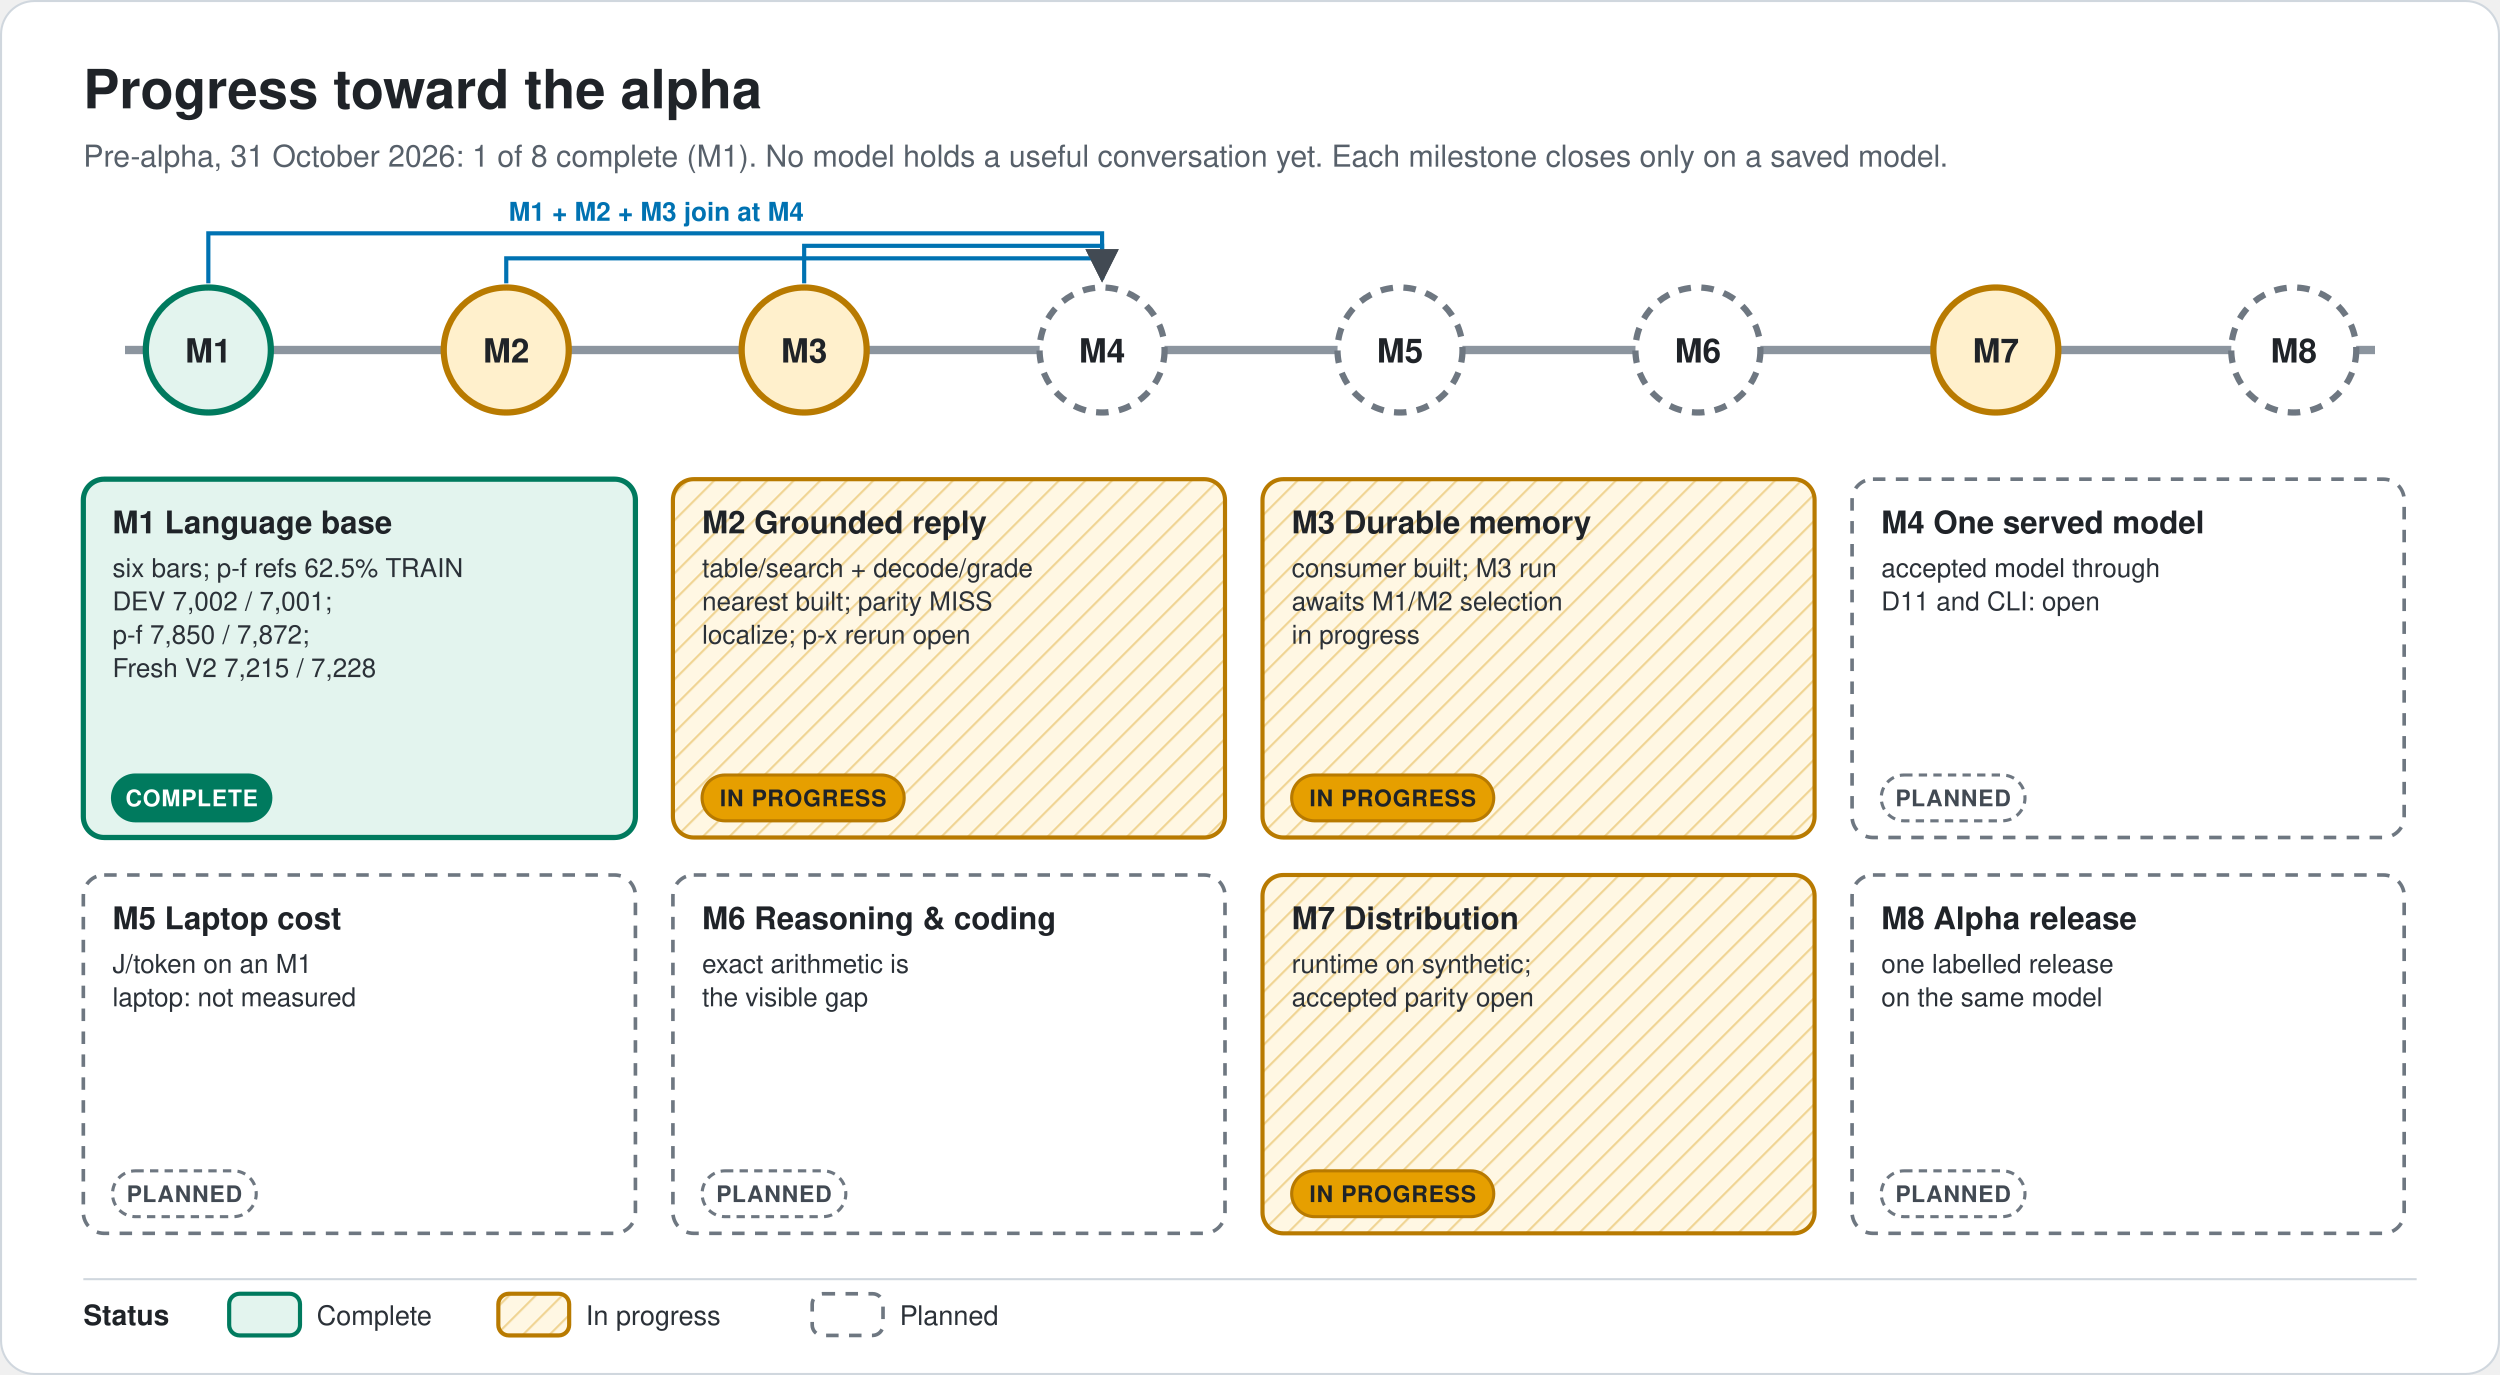
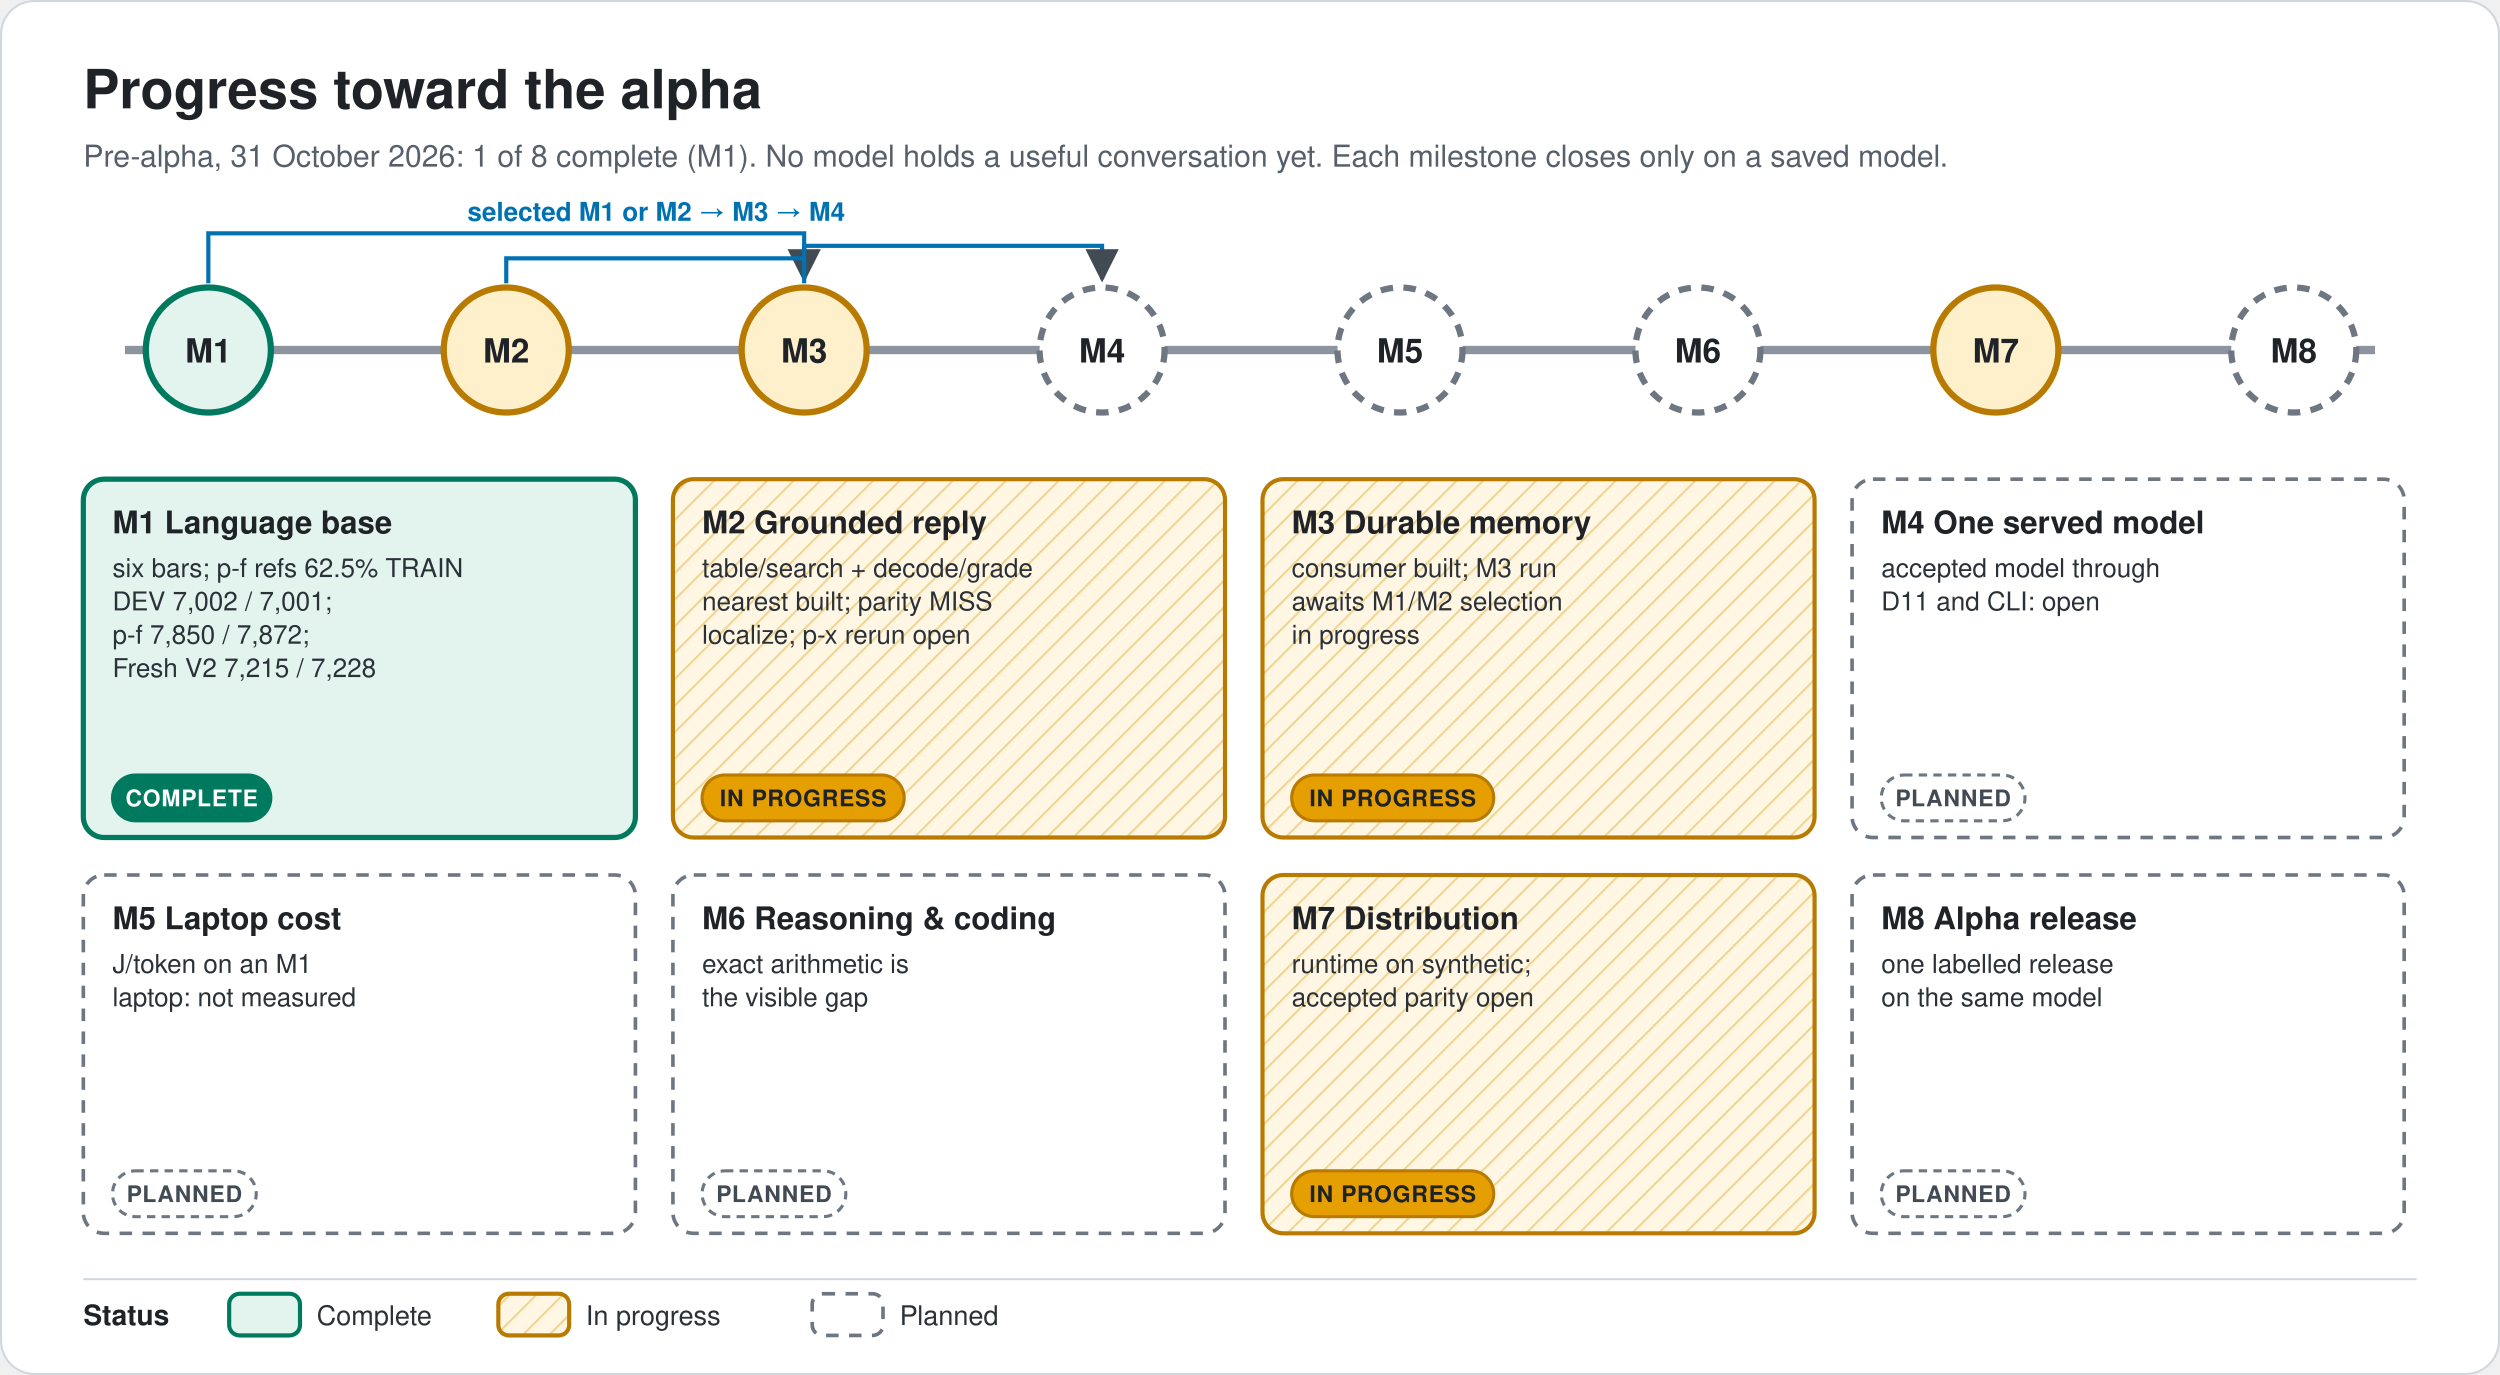
<svg xmlns="http://www.w3.org/2000/svg" viewBox="0 0 1200 660" width="1200" height="660" role="img" aria-labelledby="t d" font-family="-apple-system, BlinkMacSystemFont, 'Segoe UI', Helvetica, Arial, sans-serif">
  <defs>
    <marker id="ah" viewBox="0 0 10 10" refX="9" refY="5" markerWidth="8" markerHeight="8" orient="auto-start-reverse">
      <path d="M0,0 L10,5 L0,10 z" fill="#424A53" />
    </marker>
    <pattern id="hP" width="9" height="9" patternUnits="userSpaceOnUse" patternTransform="rotate(45)">
      <rect width="9" height="9" fill="#FFF7E3" />
      <line x1="0" y1="0" x2="0" y2="9" stroke="#F1D79A" stroke-width="2.2" />
    </pattern>
    <pattern id="hF" width="8" height="8" patternUnits="userSpaceOnUse">
      <rect width="8" height="8" fill="#F0F2F4" />
      <path d="M0,0 L8,8 M8,0 L0,8" stroke="#D3D8DD" stroke-width="1" />
    </pattern>
  </defs>
  <rect x="0.5" y="0.5" width="1199" height="659" rx="16" fill="#FFFFFF" stroke="#D0D7DE" stroke-width="1" />
  <text x="40" y="52" font-size="26" font-weight="700" fill="#1F2328" text-anchor="start">Progress toward the alpha</text>
  <text x="40" y="80" font-size="14.5" font-weight="400" fill="#57606A" text-anchor="start">Pre-alpha, 31 October 2026: 1 of 8 complete (M1). No model holds a useful conversation yet. Each milestone closes only on a saved model.</text>
  <path d="M60,168 L1140,168" fill="none" stroke="#8C959F" stroke-width="4" />
  <circle cx="100" cy="168" r="30" fill="#E3F4EE" stroke="#007A5E" stroke-width="3" />
  <text x="100" y="174" font-size="16" font-weight="700" fill="#1F2328" text-anchor="middle">M1</text>
  <circle cx="243" cy="168" r="30" fill="#FFF0CC" stroke="#B87A00" stroke-width="3" />
  <text x="243" y="174" font-size="16" font-weight="700" fill="#1F2328" text-anchor="middle">M2</text>
  <circle cx="386" cy="168" r="30" fill="#FFF0CC" stroke="#B87A00" stroke-width="3" />
  <text x="386" y="174" font-size="16" font-weight="700" fill="#1F2328" text-anchor="middle">M3</text>
  <circle cx="529" cy="168" r="30" fill="#FFFFFF" stroke="#6E7781" stroke-width="3" stroke-dasharray="6 5" />
  <text x="529" y="174" font-size="16" font-weight="700" fill="#1F2328" text-anchor="middle">M4</text>
  <circle cx="672" cy="168" r="30" fill="#FFFFFF" stroke="#6E7781" stroke-width="3" stroke-dasharray="6 5" />
  <text x="672" y="174" font-size="16" font-weight="700" fill="#1F2328" text-anchor="middle">M5</text>
  <circle cx="815" cy="168" r="30" fill="#FFFFFF" stroke="#6E7781" stroke-width="3" stroke-dasharray="6 5" />
  <text x="815" y="174" font-size="16" font-weight="700" fill="#1F2328" text-anchor="middle">M6</text>
  <circle cx="958" cy="168" r="30" fill="#FFF0CC" stroke="#B87A00" stroke-width="3" />
  <text x="958" y="174" font-size="16" font-weight="700" fill="#1F2328" text-anchor="middle">M7</text>
  <circle cx="1101" cy="168" r="30" fill="#FFFFFF" stroke="#6E7781" stroke-width="3" stroke-dasharray="6 5" />
  <text x="1101" y="174" font-size="16" font-weight="700" fill="#1F2328" text-anchor="middle">M8</text>
-   <path d="M100,136 L100,112 L529,112 L529,134" fill="none" stroke="#0072B2" stroke-width="2" marker-end="url(#ah)" />
-   <path d="M243,136 L243,124 L529,124" fill="none" stroke="#0072B2" stroke-width="2" />
+   <path d="M100,136 L100,112 L386,112 L386,134" fill="none" stroke="#0072B2" stroke-width="2" marker-end="url(#ah)" />
+   <path d="M243,136 L243,124 L386,124" fill="none" stroke="#0072B2" stroke-width="2" />
  <path d="M386,136 L386,118 L529,118 L529,134" fill="none" stroke="#0072B2" stroke-width="2" marker-end="url(#ah)" />
-   <text x="315" y="106" font-size="12.5" font-weight="700" fill="#0072B2" text-anchor="middle">M1 + M2 + M3 join at M4</text>
+   <text x="315" y="106" font-size="12.5" font-weight="700" fill="#0072B2" text-anchor="middle">selected M1 or M2 → M3 → M4</text>
  <rect x="40" y="230" width="265" height="172" rx="10" fill="#E3F4EE" stroke="#007A5E" stroke-width="2.5" />
  <text x="54" y="256" font-size="15" font-weight="700" fill="#1F2328" text-anchor="start">M1  Language base</text>
  <text x="54" y="277" font-size="12.5" font-weight="400" fill="#2B3138" text-anchor="start">six bars; p-f refs 62.5% TRAIN</text>
  <text x="54" y="293" font-size="12.5" font-weight="400" fill="#2B3138" text-anchor="start">DEV 7,002 / 7,001;</text>
  <text x="54" y="309" font-size="12.5" font-weight="400" fill="#2B3138" text-anchor="start">p-f 7,850 / 7,872;</text>
  <text x="54" y="325" font-size="12.5" font-weight="400" fill="#2B3138" text-anchor="start">Fresh V2 7,215 / 7,228</text>
  <rect x="54" y="372" width="76" height="22" rx="11" fill="#007A5E" stroke="#007A5E" stroke-width="1.5" />
  <text x="92" y="387" font-size="11" font-weight="700" fill="#FFFFFF" text-anchor="middle" letter-spacing="0.4">COMPLETE</text>
  <rect x="323" y="230" width="265" height="172" rx="10" fill="url(#hP)" stroke="#B87A00" stroke-width="2" />
  <text x="337" y="256" font-size="15" font-weight="700" fill="#1F2328" text-anchor="start">M2  Grounded reply</text>
  <text x="337" y="277" font-size="12.5" font-weight="400" fill="#2B3138" text-anchor="start">table/search + decode/grade</text>
  <text x="337" y="293" font-size="12.5" font-weight="400" fill="#2B3138" text-anchor="start">nearest built; parity MISS</text>
  <text x="337" y="309" font-size="12.5" font-weight="400" fill="#2B3138" text-anchor="start">localize; p-x rerun open</text>
  <rect x="337" y="372" width="97" height="22" rx="11" fill="#E69F00" stroke="#B87A00" stroke-width="1.5" />
  <text x="385.5" y="387" font-size="11" font-weight="700" fill="#1F2328" text-anchor="middle" letter-spacing="0.4">IN PROGRESS</text>
  <rect x="606" y="230" width="265" height="172" rx="10" fill="url(#hP)" stroke="#B87A00" stroke-width="2" />
  <text x="620" y="256" font-size="15" font-weight="700" fill="#1F2328" text-anchor="start">M3  Durable memory</text>
  <text x="620" y="277" font-size="12.5" font-weight="400" fill="#2B3138" text-anchor="start">consumer built; M3 run</text>
  <text x="620" y="293" font-size="12.5" font-weight="400" fill="#2B3138" text-anchor="start">awaits M1/M2 selection</text>
  <text x="620" y="309" font-size="12.5" font-weight="400" fill="#2B3138" text-anchor="start">in progress</text>
  <rect x="620" y="372" width="97" height="22" rx="11" fill="#E69F00" stroke="#B87A00" stroke-width="1.5" />
  <text x="668.5" y="387" font-size="11" font-weight="700" fill="#1F2328" text-anchor="middle" letter-spacing="0.4">IN PROGRESS</text>
  <rect x="889" y="230" width="265" height="172" rx="10" fill="#FFFFFF" stroke="#6E7781" stroke-width="1.75" stroke-dasharray="6 5" />
  <text x="903" y="256" font-size="15" font-weight="700" fill="#1F2328" text-anchor="start">M4  One served model</text>
  <text x="903" y="277" font-size="12.5" font-weight="400" fill="#2B3138" text-anchor="start">accepted model through</text>
  <text x="903" y="293" font-size="12.5" font-weight="400" fill="#2B3138" text-anchor="start">D11 and CLI: open</text>
  <rect x="903" y="372" width="69" height="22" rx="11" fill="#FFFFFF" stroke="#6E7781" stroke-width="1.5" stroke-dasharray="4 3" />
  <text x="937.5" y="387" font-size="11" font-weight="700" fill="#424A53" text-anchor="middle" letter-spacing="0.4">PLANNED</text>
  <rect x="40" y="420" width="265" height="172" rx="10" fill="#FFFFFF" stroke="#6E7781" stroke-width="1.75" stroke-dasharray="6 5" />
  <text x="54" y="446" font-size="15" font-weight="700" fill="#1F2328" text-anchor="start">M5  Laptop cost</text>
  <text x="54" y="467" font-size="12.5" font-weight="400" fill="#2B3138" text-anchor="start">J/token on an M1</text>
  <text x="54" y="483" font-size="12.5" font-weight="400" fill="#2B3138" text-anchor="start">laptop: not measured</text>
  <rect x="54" y="562" width="69" height="22" rx="11" fill="#FFFFFF" stroke="#6E7781" stroke-width="1.5" stroke-dasharray="4 3" />
  <text x="88.5" y="577" font-size="11" font-weight="700" fill="#424A53" text-anchor="middle" letter-spacing="0.4">PLANNED</text>
  <rect x="323" y="420" width="265" height="172" rx="10" fill="#FFFFFF" stroke="#6E7781" stroke-width="1.75" stroke-dasharray="6 5" />
  <text x="337" y="446" font-size="15" font-weight="700" fill="#1F2328" text-anchor="start">M6  Reasoning &amp; coding</text>
  <text x="337" y="467" font-size="12.5" font-weight="400" fill="#2B3138" text-anchor="start">exact arithmetic is</text>
  <text x="337" y="483" font-size="12.5" font-weight="400" fill="#2B3138" text-anchor="start">the visible gap</text>
  <rect x="337" y="562" width="69" height="22" rx="11" fill="#FFFFFF" stroke="#6E7781" stroke-width="1.5" stroke-dasharray="4 3" />
  <text x="371.5" y="577" font-size="11" font-weight="700" fill="#424A53" text-anchor="middle" letter-spacing="0.4">PLANNED</text>
  <rect x="606" y="420" width="265" height="172" rx="10" fill="url(#hP)" stroke="#B87A00" stroke-width="2" />
  <text x="620" y="446" font-size="15" font-weight="700" fill="#1F2328" text-anchor="start">M7  Distribution</text>
  <text x="620" y="467" font-size="12.5" font-weight="400" fill="#2B3138" text-anchor="start">runtime on synthetic;</text>
  <text x="620" y="483" font-size="12.5" font-weight="400" fill="#2B3138" text-anchor="start">accepted parity open</text>
  <rect x="620" y="562" width="97" height="22" rx="11" fill="#E69F00" stroke="#B87A00" stroke-width="1.5" />
  <text x="668.5" y="577" font-size="11" font-weight="700" fill="#1F2328" text-anchor="middle" letter-spacing="0.4">IN PROGRESS</text>
  <rect x="889" y="420" width="265" height="172" rx="10" fill="#FFFFFF" stroke="#6E7781" stroke-width="1.75" stroke-dasharray="6 5" />
  <text x="903" y="446" font-size="15" font-weight="700" fill="#1F2328" text-anchor="start">M8  Alpha release</text>
  <text x="903" y="467" font-size="12.5" font-weight="400" fill="#2B3138" text-anchor="start">one labelled release</text>
  <text x="903" y="483" font-size="12.5" font-weight="400" fill="#2B3138" text-anchor="start">on the same model</text>
  <rect x="903" y="562" width="69" height="22" rx="11" fill="#FFFFFF" stroke="#6E7781" stroke-width="1.5" stroke-dasharray="4 3" />
  <text x="937.5" y="577" font-size="11" font-weight="700" fill="#424A53" text-anchor="middle" letter-spacing="0.4">PLANNED</text>
  <path d="M40,614 L1160,614" fill="none" stroke="#D0D7DE" stroke-width="1" />
  <text x="40" y="636" font-size="13.5" font-weight="700" fill="#1F2328" text-anchor="start">Status</text>
  <rect x="110" y="621" width="34" height="20" rx="5" fill="#E3F4EE" stroke="#007A5E" stroke-width="2" />
  <text x="152" y="636" font-size="13" font-weight="400" fill="#2B3138" text-anchor="start">Complete</text>
  <rect x="239.2" y="621" width="34" height="20" rx="5" fill="url(#hP)" stroke="#B87A00" stroke-width="2" />
  <text x="281.2" y="636" font-size="13" font-weight="400" fill="#2B3138" text-anchor="start">In progress</text>
  <rect x="389.85" y="621" width="34" height="20" rx="5" fill="#FFFFFF" stroke="#6E7781" stroke-width="1.75" stroke-dasharray="6 5" />
  <text x="431.85" y="636" font-size="13" font-weight="400" fill="#2B3138" text-anchor="start">Planned</text>
</svg>
